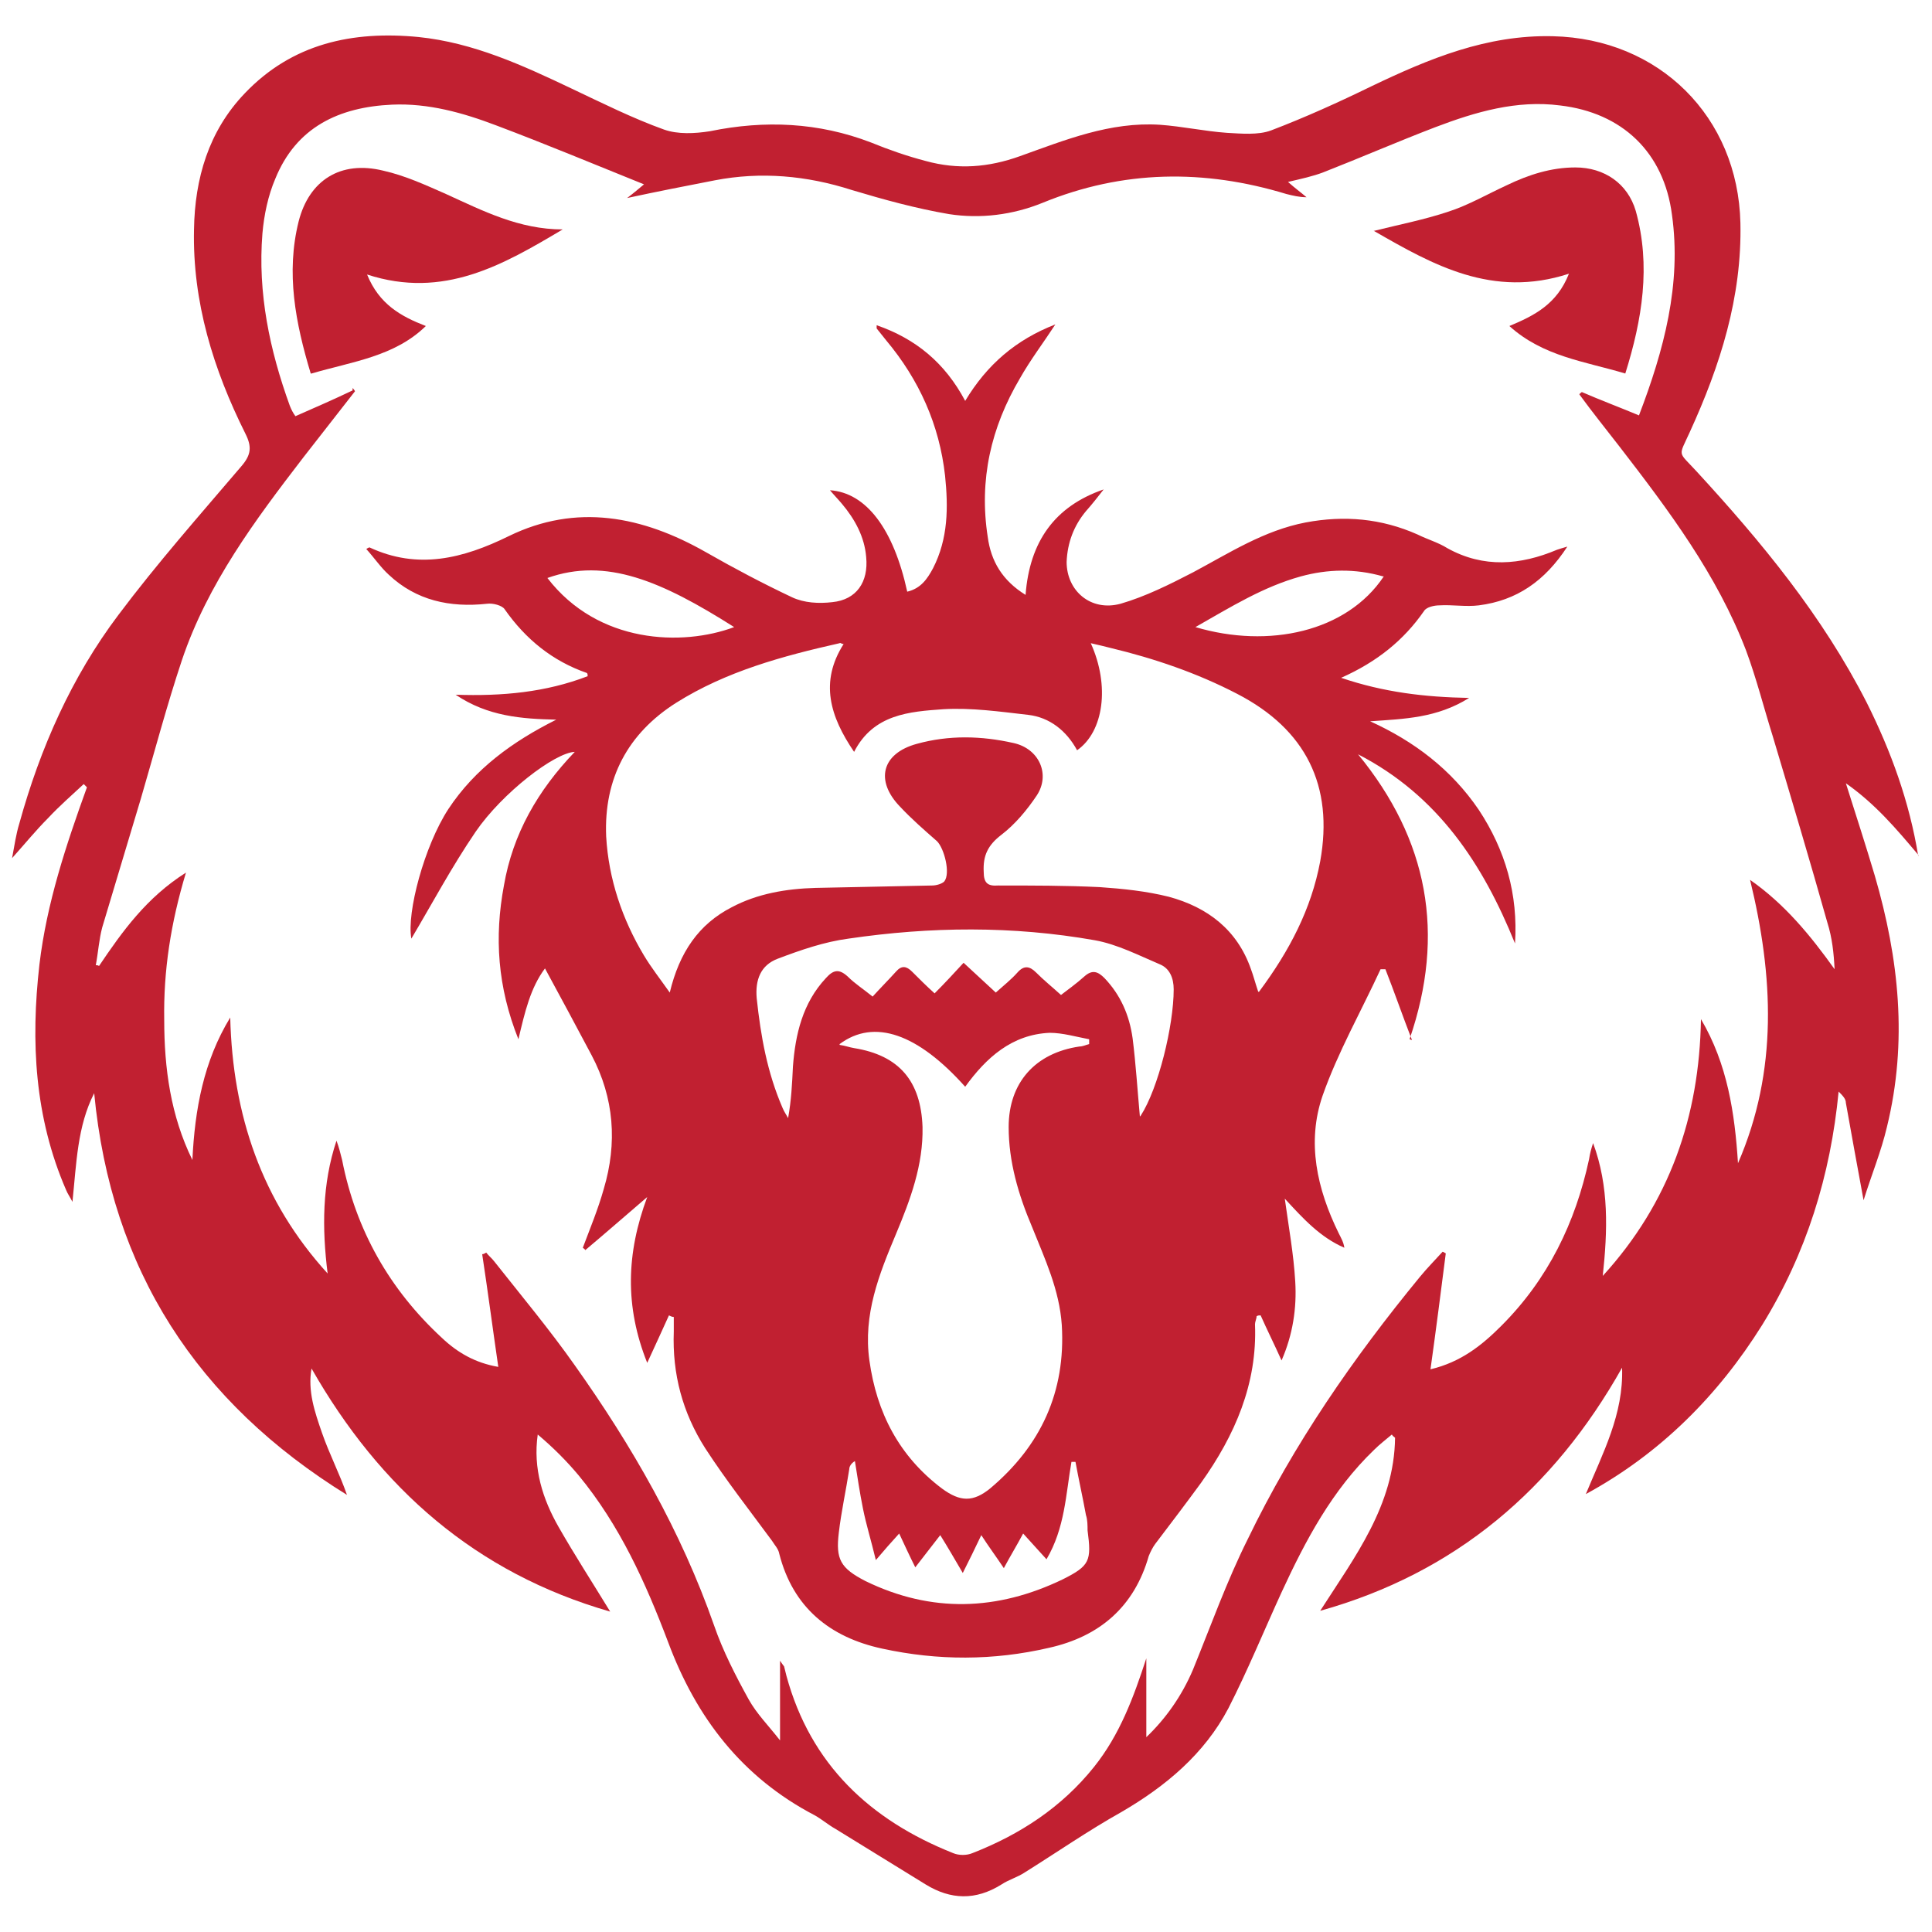
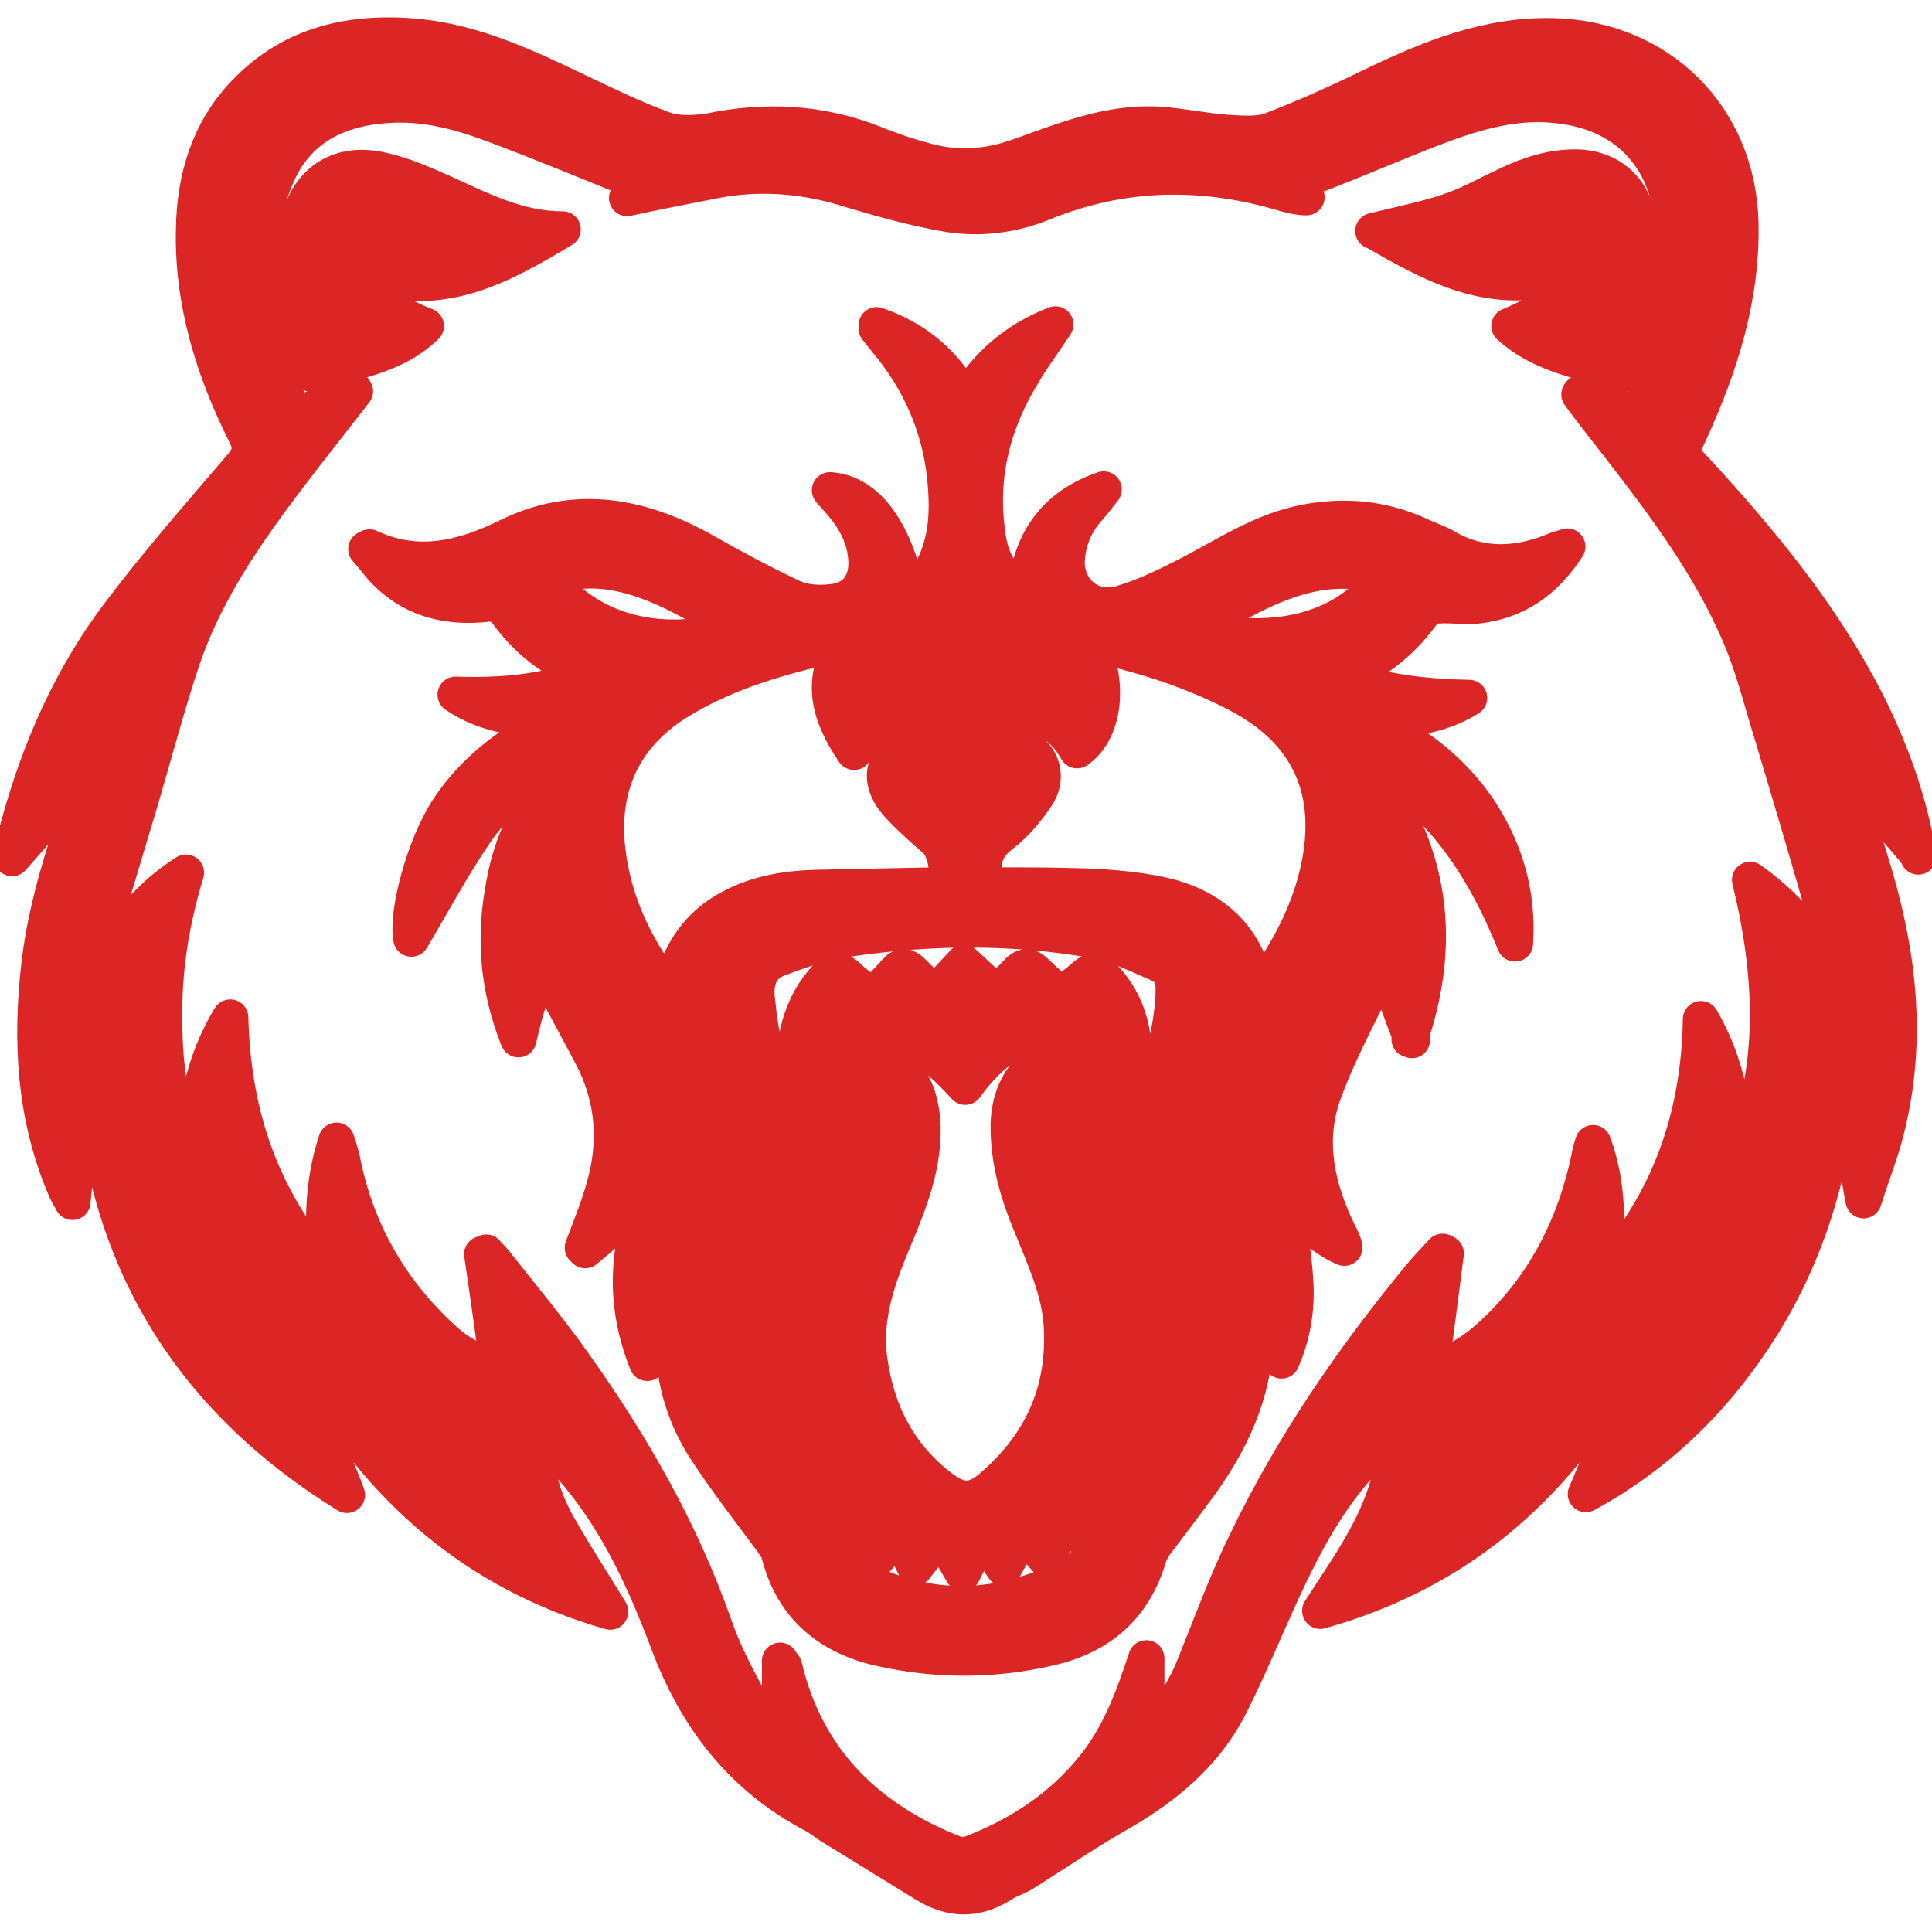
<svg xmlns="http://www.w3.org/2000/svg" version="1.1" viewBox="0 0 24 24">
  <defs>
    <style>
      .cls-1 {
-         fill: #c12031;
+         fill: #dc2626;
+         stroke: #dc2626;
+         stroke-width: 0.45px;
+         stroke-linejoin: round;
+         stroke-linecap: round;
+         paint-order: stroke fill;
      }
    </style>
  </defs>
  <g>
    <g id="Layer_1">
      <g>
        <path class="cls-1" d="M23.83,10.62c-.27-.32-.53-.63-.9-.89.13.41.25.78.36,1.15.3,1.03.41,2.06.15,3.12-.07.3-.19.59-.29.91-.08-.43-.15-.82-.22-1.21,0-.05-.04-.09-.09-.14-.1,1.04-.4,2.01-.95,2.9-.55.88-1.27,1.6-2.19,2.1.21-.51.47-.99.45-1.57-.85,1.51-2.07,2.55-3.75,3.02.43-.67.92-1.31.93-2.15-.01-.01-.03-.02-.04-.04-.07.06-.15.12-.22.19-.52.5-.85,1.12-1.15,1.77-.22.48-.42.97-.66,1.44-.3.57-.78.97-1.33,1.29-.41.23-.8.5-1.2.75-.09.06-.2.09-.29.15-.32.2-.63.19-.94,0-.37-.23-.75-.46-1.12-.69-.09-.05-.17-.12-.26-.17-.9-.47-1.47-1.21-1.82-2.15-.28-.74-.6-1.45-1.11-2.07-.15-.18-.32-.35-.51-.51-.06.42.06.8.26,1.15.2.35.42.69.64,1.05-1.67-.48-2.86-1.53-3.71-3.02-.05.28.04.54.13.8.09.26.22.51.31.77-1.86-1.15-2.93-2.79-3.14-4.99-.21.41-.22.87-.27,1.35-.03-.06-.06-.1-.08-.15-.39-.9-.44-1.84-.33-2.8.09-.76.33-1.48.59-2.2-.01-.01-.03-.03-.04-.04-.15.14-.3.27-.44.42-.15.15-.28.31-.45.5.03-.16.05-.3.09-.43.26-.94.65-1.82,1.23-2.59.48-.64,1.01-1.24,1.53-1.85.12-.14.13-.24.05-.4-.4-.8-.66-1.64-.64-2.54.01-.63.18-1.22.63-1.69.59-.62,1.34-.78,2.16-.7.68.07,1.29.35,1.9.64.38.18.76.37,1.15.51.17.06.38.05.57.02.68-.14,1.35-.11,2,.14.22.09.45.17.68.23.4.11.78.08,1.17-.06.56-.2,1.12-.43,1.74-.39.28.02.55.08.83.1.18.01.39.03.55-.03.42-.16.84-.35,1.25-.55.71-.34,1.43-.64,2.25-.62,1.32.03,2.3,1,2.33,2.32.02.92-.25,1.77-.63,2.6-.14.31-.15.23.08.48.81.88,1.57,1.8,2.12,2.88.3.6.53,1.23.64,1.91ZM4.38,4.82s.02.02.03.04c-.21.27-.43.55-.64.82-.6.78-1.19,1.57-1.51,2.52-.19.57-.34,1.14-.51,1.72-.16.53-.32,1.07-.48,1.6-.04.15-.05.31-.08.47.01,0,.03,0,.04.01.29-.43.59-.85,1.08-1.16-.19.63-.28,1.22-.27,1.83,0,.6.08,1.19.35,1.74.03-.63.14-1.23.47-1.77.03,1.21.39,2.28,1.21,3.18-.07-.56-.07-1.11.11-1.65.03.08.05.16.07.24.17.87.59,1.61,1.24,2.21.19.18.41.31.7.36-.07-.48-.13-.94-.2-1.4.02,0,.03-.01.05-.02.03.04.07.07.1.11.34.43.69.85,1,1.29.71,1,1.32,2.06,1.73,3.23.11.32.27.63.43.92.1.18.25.33.39.51v-.99s.04.06.05.07c.01.04.02.08.03.12.3,1.1,1.04,1.79,2.07,2.2.07.03.17.03.24,0,.59-.23,1.11-.57,1.51-1.07.32-.4.49-.86.65-1.35v.98c.24-.23.44-.51.58-.84.22-.54.42-1.1.68-1.62.57-1.18,1.31-2.25,2.14-3.26.09-.11.19-.21.28-.31.01,0,.02.01.04.02-.06.47-.12.94-.19,1.44.38-.09.64-.3.88-.54.58-.58.92-1.28,1.09-2.07.01-.07.03-.14.05-.2.2.54.18,1.09.12,1.65.83-.91,1.2-1.98,1.22-3.19.33.56.42,1.17.46,1.79.5-1.15.44-2.33.15-3.52.43.3.75.69,1.05,1.11-.01-.2-.03-.39-.09-.58-.22-.78-.45-1.55-.68-2.32-.11-.35-.2-.71-.33-1.06-.36-.94-.96-1.74-1.57-2.53-.17-.22-.34-.43-.5-.65,0-.01.02-.02.03-.03.23.1.47.19.71.29.31-.81.53-1.63.41-2.49-.1-.78-.62-1.27-1.39-1.36-.54-.07-1.05.08-1.55.27-.47.18-.93.38-1.39.56-.13.05-.27.08-.44.12.09.08.16.13.23.19-.09,0-.17-.02-.25-.04-1.02-.31-2.03-.3-3.03.11-.37.15-.77.2-1.16.14-.41-.07-.81-.18-1.21-.3-.56-.18-1.13-.23-1.7-.12-.36.07-.72.14-1.09.22.08-.06.15-.12.21-.17-.62-.25-1.22-.5-1.83-.73-.42-.16-.85-.28-1.3-.26-.66.03-1.19.28-1.45.92-.09.21-.14.45-.16.68-.06.74.09,1.45.34,2.14.02.05.04.09.07.13.25-.11.48-.21.71-.32Z" />
        <path class="cls-1" d="M17.54,12.92c-.12-.31-.22-.6-.33-.88-.02,0-.04,0-.06,0-.24.52-.53,1.03-.72,1.57-.2.58-.07,1.16.2,1.71.03.06.06.11.07.18-.3-.13-.51-.36-.74-.61.05.36.11.69.13,1.03.02.33-.03.66-.17.98-.09-.2-.18-.38-.26-.56-.02,0-.03,0-.05.01,0,.03-.02.07-.02.1.03.74-.25,1.38-.67,1.97-.19.26-.38.51-.57.76-.03.04-.06.1-.08.15-.18.63-.61,1-1.24,1.14-.69.16-1.38.16-2.07.01-.65-.14-1.11-.51-1.28-1.18-.01-.06-.06-.11-.09-.16-.28-.38-.57-.75-.83-1.15-.28-.44-.41-.92-.39-1.45,0-.06,0-.12,0-.18-.02,0-.04-.01-.06-.02-.08.18-.17.37-.27.59-.28-.7-.26-1.36,0-2.06-.28.24-.52.45-.77.66,0-.01-.02-.02-.03-.03.09-.24.19-.48.26-.73.17-.57.13-1.13-.15-1.66-.19-.36-.38-.71-.58-1.08-.18.24-.25.54-.33.88-.26-.65-.3-1.27-.18-1.91.11-.64.42-1.18.88-1.66-.25.01-.9.51-1.23.99-.3.44-.55.91-.8,1.33-.06-.32.16-1.15.46-1.61.33-.5.8-.84,1.34-1.11-.43-.01-.85-.04-1.25-.31.58.02,1.12-.03,1.64-.23,0-.02,0-.03-.01-.04-.43-.15-.76-.42-1.02-.79-.03-.05-.15-.08-.22-.07-.46.05-.88-.04-1.22-.36-.1-.09-.18-.21-.28-.32.03-.02.04-.02.04-.02.6.28,1.16.14,1.73-.14.84-.41,1.66-.25,2.45.2.35.2.71.39,1.07.56.15.07.33.08.5.06.3-.03.45-.25.42-.56-.02-.25-.14-.47-.3-.66-.05-.06-.1-.11-.15-.17.45.03.79.48.96,1.26.17-.04.25-.16.32-.29.19-.37.19-.76.15-1.15-.07-.63-.32-1.19-.73-1.68-.04-.05-.08-.1-.12-.15,0,0,0-.01,0-.04.49.17.85.47,1.1.94.27-.45.63-.76,1.12-.95-.15.23-.31.44-.44.67-.36.61-.51,1.26-.4,1.97.04.3.18.54.47.72.05-.66.36-1.1.97-1.31-.07.09-.14.18-.22.27-.15.18-.23.39-.24.63,0,.36.3.62.67.52.31-.09.61-.24.9-.39.45-.24.88-.52,1.4-.62.48-.09.94-.05,1.39.15.12.06.26.1.37.17.45.25.91.21,1.36.02.03-.01.06-.02.13-.04-.28.43-.63.67-1.1.73-.16.02-.33-.01-.49,0-.06,0-.16.02-.19.07-.25.36-.58.63-1.03.83.53.18,1.04.24,1.59.25-.4.25-.8.26-1.23.29.55.25,1.01.6,1.35,1.1.33.5.49,1.05.45,1.66-.4-.99-.96-1.84-1.95-2.35.87,1.06,1.09,2.23.64,3.54ZM15.64,12.32c.38-.51.65-1.03.76-1.62.17-.94-.18-1.64-1.03-2.08-.5-.26-1.03-.44-1.57-.57-.08-.02-.16-.04-.25-.06.24.53.16,1.1-.17,1.33-.13-.24-.34-.41-.61-.44-.35-.04-.7-.09-1.05-.07-.42.03-.87.06-1.11.53-.3-.44-.43-.87-.13-1.34-.03,0-.04-.02-.05-.01-.71.16-1.41.35-2.03.74-.6.38-.9.94-.87,1.66.03.53.2,1.03.47,1.48.09.15.2.29.32.46.12-.5.36-.85.77-1.06.32-.17.68-.23,1.04-.24.48-.01.97-.02,1.45-.03.05,0,.12-.02.15-.05.08-.1,0-.41-.09-.5-.16-.14-.32-.28-.46-.43-.31-.32-.23-.66.21-.78.4-.11.8-.1,1.2-.01.32.07.46.39.29.65-.12.18-.27.36-.44.49-.17.13-.23.26-.22.46,0,.14.05.18.18.17.42,0,.84,0,1.26.02.29.02.58.05.86.12.48.13.85.41,1.02.9.03.08.05.16.09.28ZM10.43,12.98c.07.01.12.03.18.04.56.09.83.41.85.98.01.47-.15.9-.33,1.33-.21.5-.41,1-.33,1.57.09.65.37,1.19.9,1.59.23.17.39.17.6,0,.63-.53.94-1.2.89-2.03-.03-.44-.21-.82-.37-1.22-.17-.4-.29-.81-.29-1.24,0-.55.33-.92.88-1,.04,0,.08-.02.12-.03,0-.02,0-.04,0-.06-.16-.03-.33-.08-.49-.08-.47.02-.79.31-1.05.67-.59-.66-1.13-.85-1.56-.53ZM14.17,13.86c.22-.34.41-1.12.41-1.57,0-.14-.05-.26-.17-.31-.26-.11-.53-.25-.81-.3-1.02-.18-2.04-.17-3.06-.02-.3.04-.59.14-.88.25-.21.08-.28.26-.26.49.05.47.13.92.32,1.36.02.05.05.09.07.13.04-.22.05-.43.06-.64.03-.4.12-.79.41-1.1.09-.1.16-.12.27-.02.09.09.2.16.31.25.1-.11.2-.21.29-.31.07-.08.13-.07.2,0,.09.09.18.18.28.27.13-.13.24-.25.36-.38.14.13.28.26.4.37.1-.09.19-.16.27-.25.08-.09.15-.08.23,0,.1.1.2.18.31.28.09-.07.19-.14.29-.23.1-.09.17-.06.25.02.2.21.31.46.35.75.04.32.06.64.09.97ZM10.88,19.38c-.06-.25-.12-.44-.16-.64-.04-.2-.07-.4-.1-.59-.05.03-.07.07-.07.1-.04.26-.1.53-.13.79-.04.33.02.44.33.6.82.4,1.64.37,2.45-.02.34-.17.36-.23.31-.61,0-.06,0-.13-.02-.19-.04-.22-.09-.44-.13-.66-.02,0-.04,0-.05,0-.07.4-.08.82-.31,1.21-.1-.11-.19-.21-.29-.32-.08.15-.16.28-.24.43-.1-.15-.19-.27-.28-.41-.08.17-.15.31-.23.47-.1-.17-.18-.31-.28-.47-.11.14-.2.26-.31.4-.07-.14-.13-.27-.2-.42-.1.11-.18.2-.29.33ZM6.8,7.18c.63.82,1.68.85,2.32.61-.9-.57-1.59-.87-2.32-.61ZM17.18,7.16c-.35-.1-.69-.09-1.02,0-.47.13-.87.38-1.31.63.91.27,1.88.06,2.34-.63Z" />
        <path class="cls-1" d="M17.06,2.87c.32-.08.63-.14.93-.24.25-.08.49-.22.73-.33.27-.13.55-.22.85-.22.36,0,.65.2.75.54.19.68.08,1.35-.13,2.02-.5-.15-1.02-.21-1.44-.59.31-.13.59-.27.74-.65-.95.31-1.69-.11-2.42-.53Z" />
        <path class="cls-1" d="M3.86,4.64c-.19-.63-.31-1.25-.15-1.89.13-.51.52-.76,1.05-.63.27.06.53.18.78.29.46.21.91.44,1.45.44-.74.44-1.48.87-2.43.56.15.37.42.52.73.64-.39.38-.91.44-1.42.59Z" />
      </g>
    </g>
  </g>
</svg>
